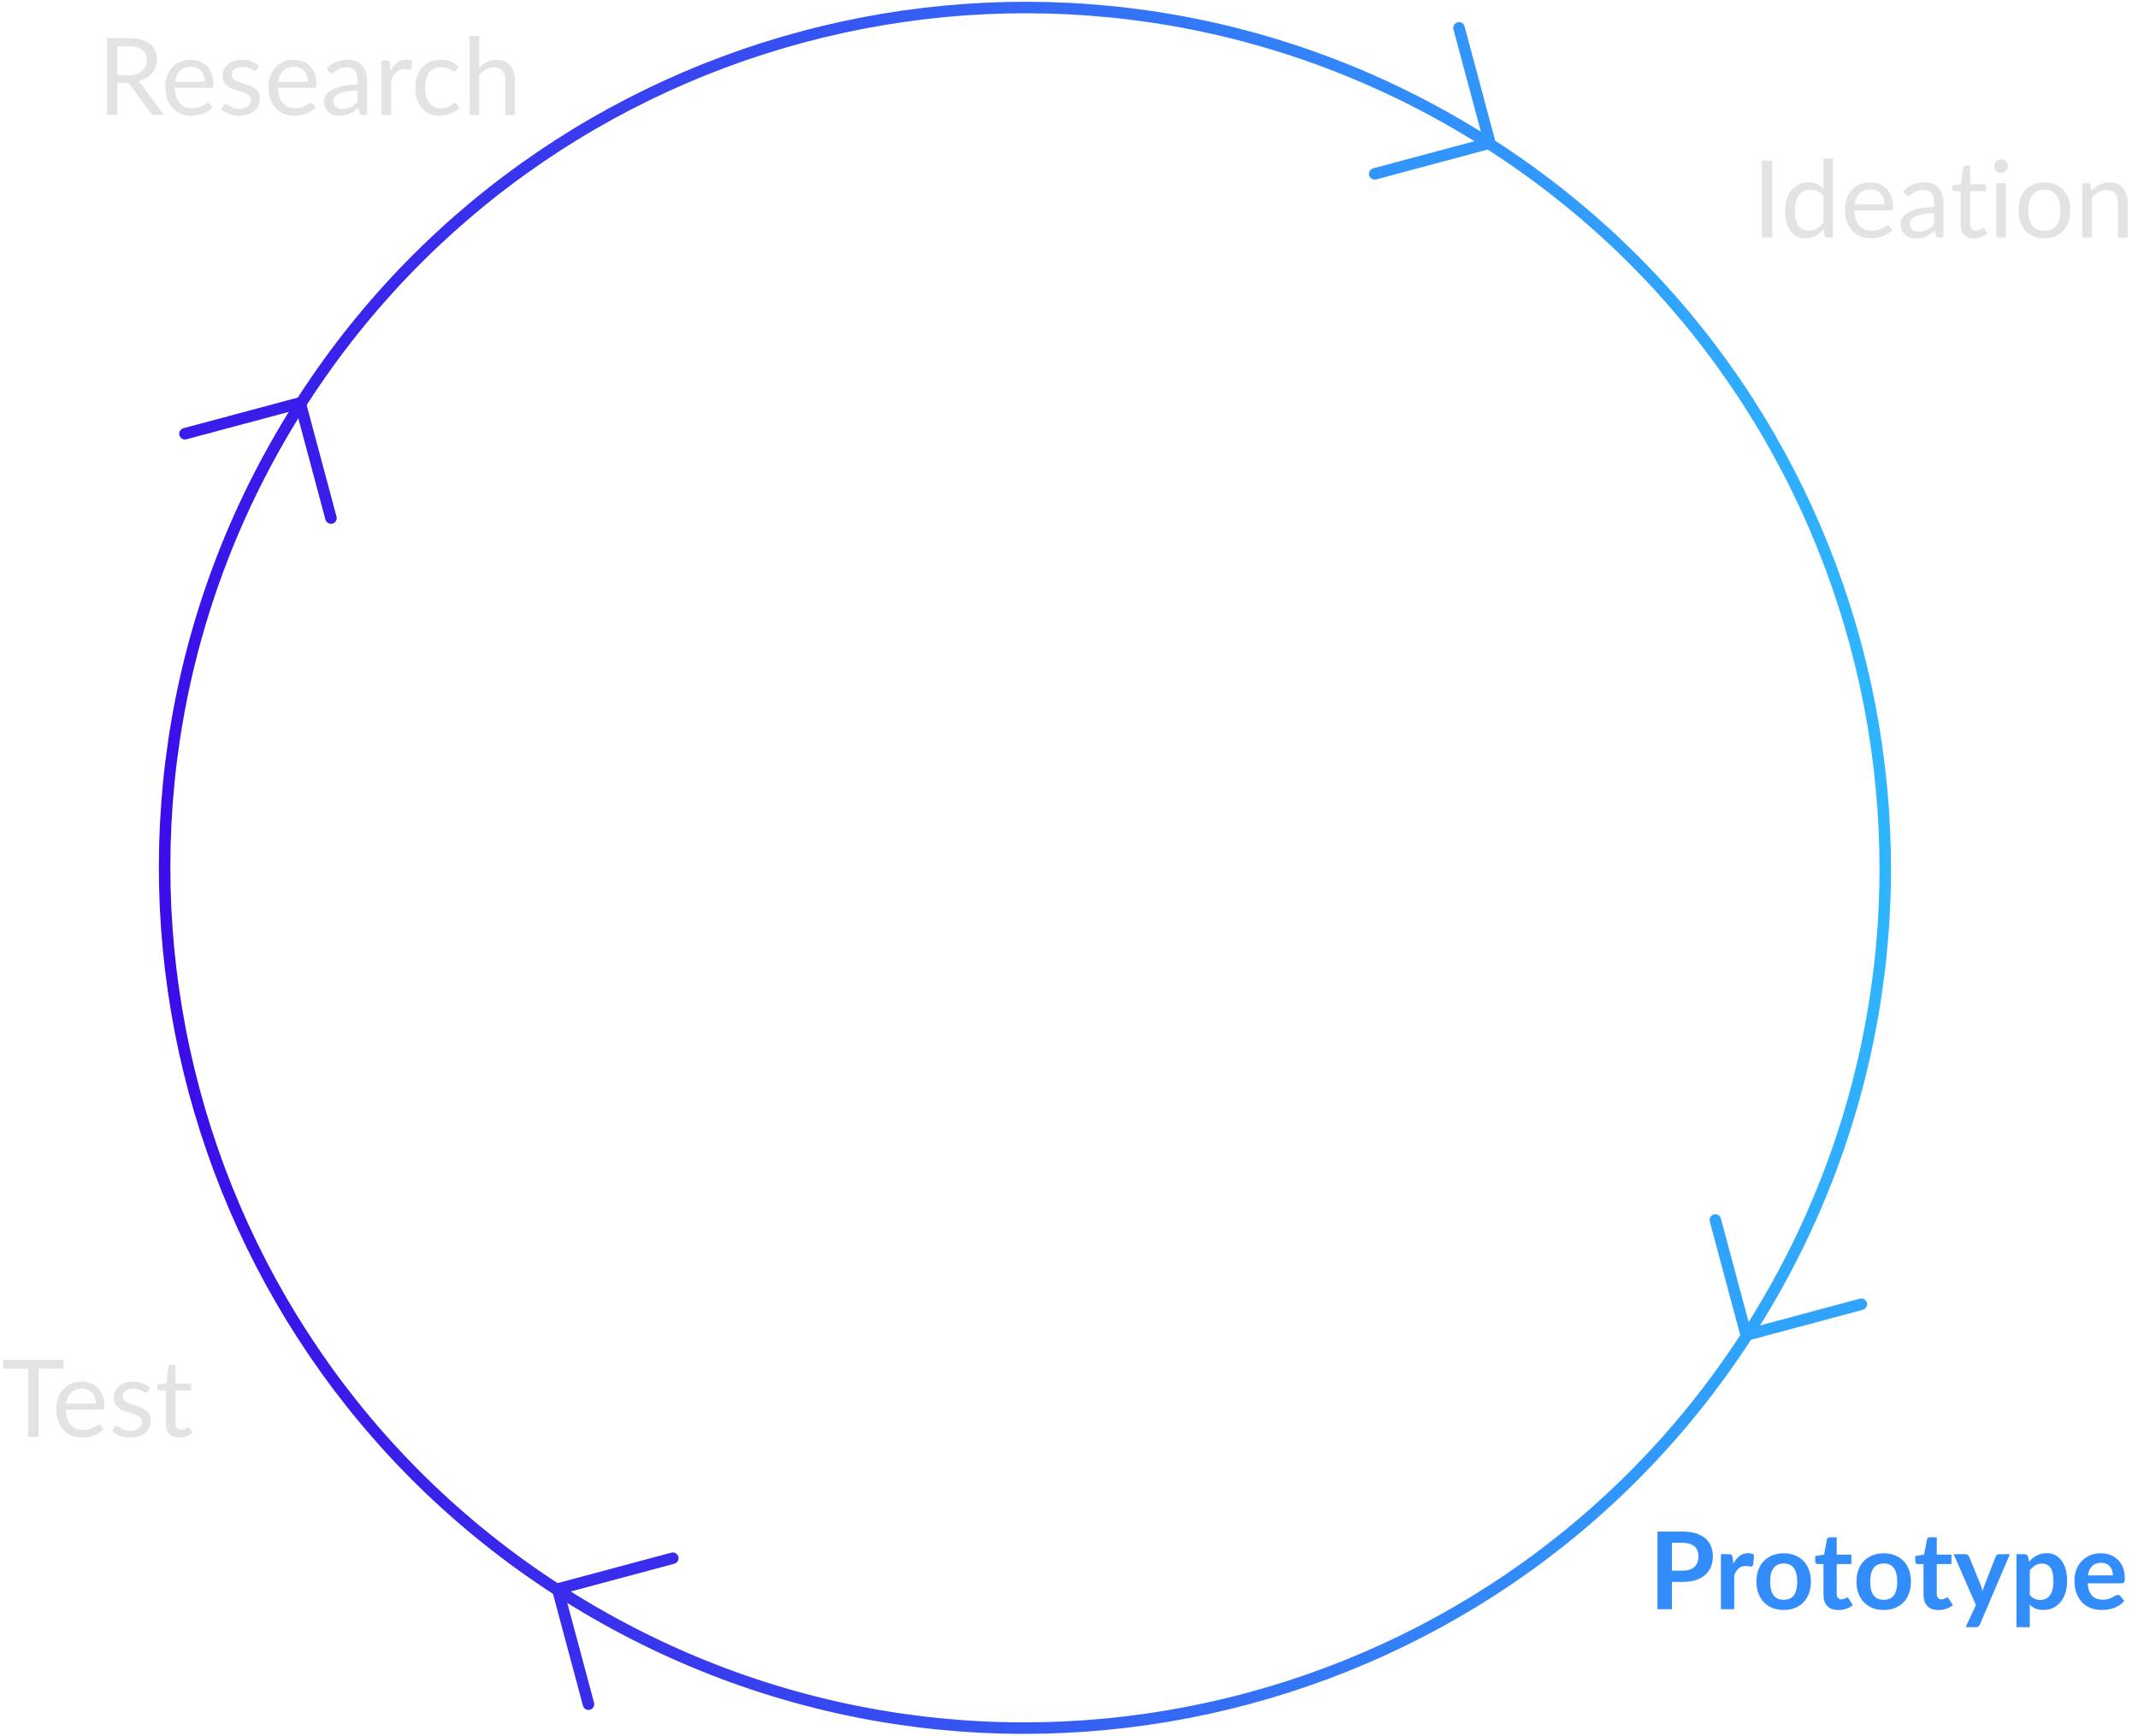
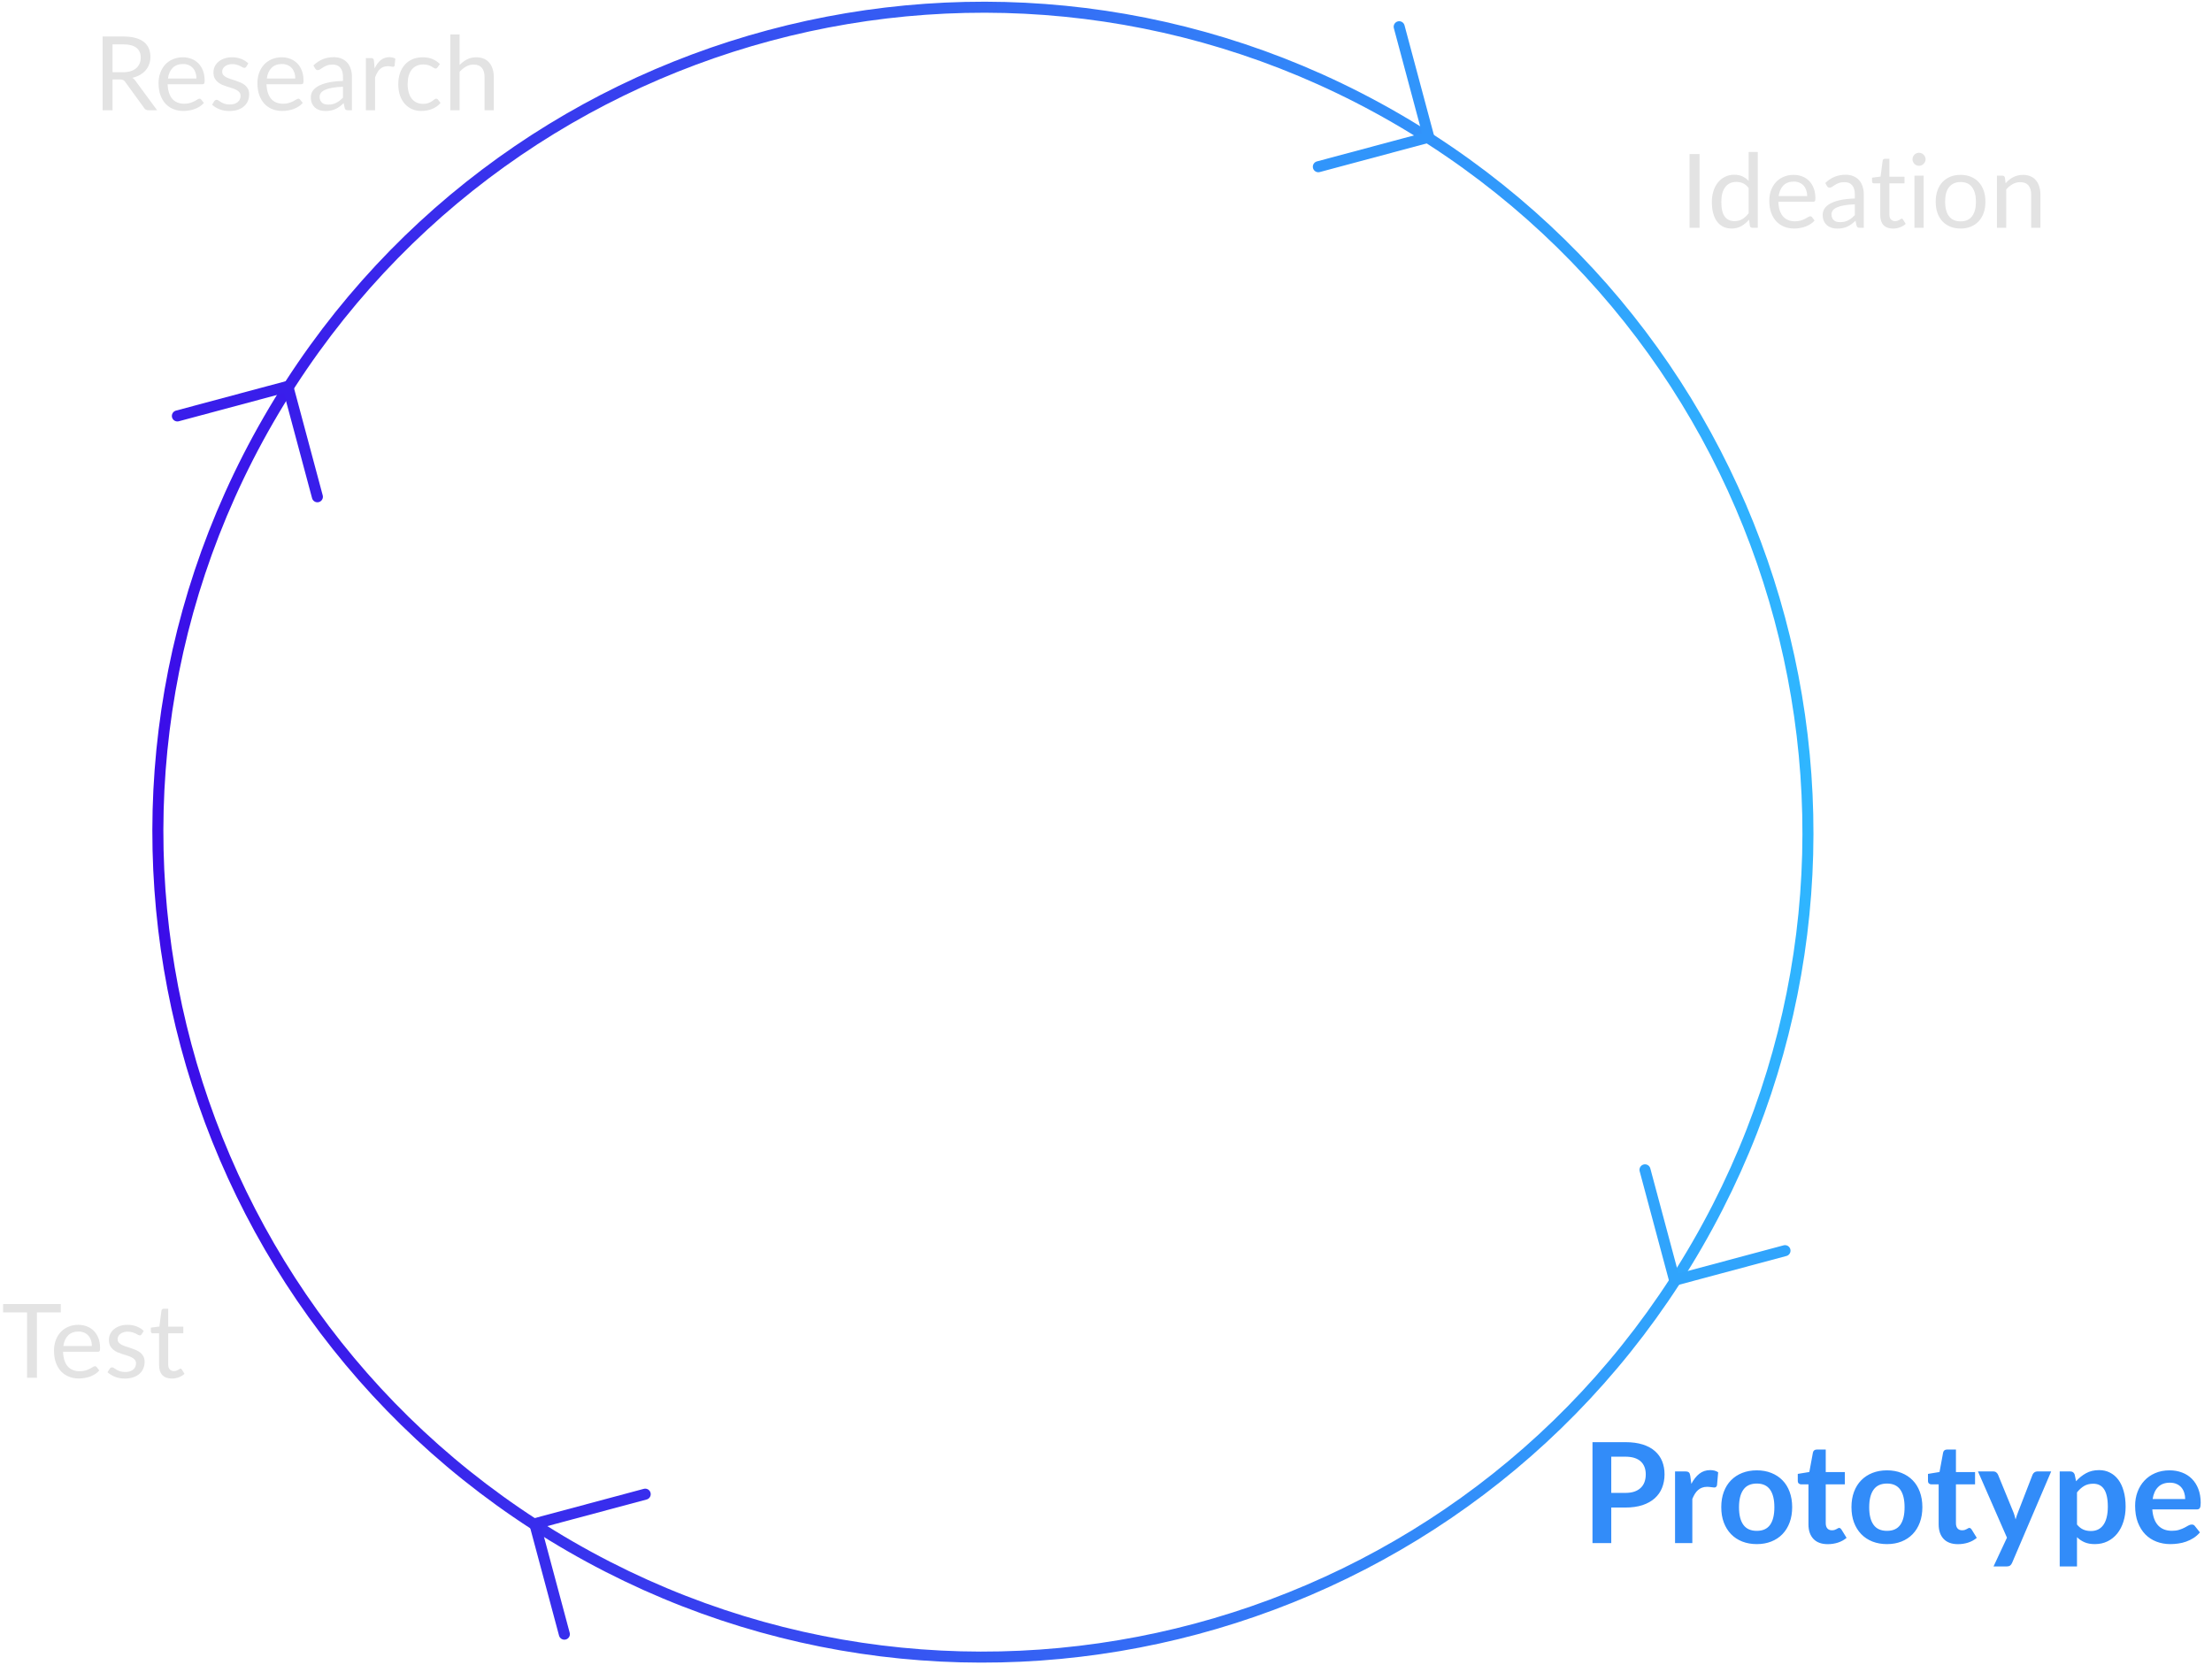
- <svg xmlns="http://www.w3.org/2000/svg" width="558px" height="453px" viewBox="0 0 558 453" version="1.1">
+ <svg xmlns="http://www.w3.org/2000/svg" width="602px" height="453px" viewBox="0 0 602 453" version="1.1">
  <defs>
    <linearGradient x1="22.173%" y1="7.734%" x2="79.963%" y2="92.425%" id="linearGradient-1">
      <stop stop-color="#2FB7FF" offset="0%" />
      <stop stop-color="#3B09E8" offset="100%" />
    </linearGradient>
  </defs>
  <g id="FOMC" stroke="none" stroke-width="1" fill="none" fill-rule="evenodd">
    <g id="Desktop-HD-Copy" transform="translate(-2918, -6861)">
      <g id="design-process-ideation-copy-3" transform="translate(2848, 6750)">
        <g id="Group" transform="translate(337.4996, 337.5013) rotate(120) translate(-337.4996, -337.5013) translate(90.99964, 91.00133)" stroke-width="3">
          <circle id="Oval" stroke="url(#linearGradient-1)" cx="246.5" cy="246.5" r="224.5" />
          <polyline id="Path" stroke="#391EEB" stroke-linecap="round" transform="translate(247, 471) scale(-1, 1) rotate(-90) translate(-247, -471) " points="225 460 247 482 269 460" />
          <polyline id="Path" stroke="#30A4FC" stroke-linecap="round" transform="translate(247, 22.5) rotate(-90) translate(-247, -22.5) " points="225 11.5 247 33.5 269 11.5" />
          <polyline id="Path" stroke="#3195FB" stroke-linecap="round" transform="translate(22, 247) scale(-1, 1) rotate(-180) translate(-22, -247) " points="0 236 22 258 44 236" />
          <polyline id="Path" stroke="#382DED" stroke-linecap="round" transform="translate(470.5, 247) scale(-1, 1) translate(-470.5, -247) " points="448.5 236 470.5 258 492.5 236" />
        </g>
        <g id="Group" transform="translate(527, 145)" fill="#E3E3E3" font-family="Lato-Regular, Lato" font-size="28" font-weight="normal">
          <text id="Ideation">
            <tspan x="0.257" y="28">Ideation</tspan>
          </text>
        </g>
        <g id="Group" transform="translate(95, 113)" fill="#E3E3E3" font-family="Lato-Regular, Lato" font-size="28" font-weight="normal">
          <text id="Research">
            <tspan x="0.363" y="28">Research</tspan>
          </text>
        </g>
-         <g id="Group" transform="translate(500, 503)" fill="#328CF9" font-family="Lato-Bold, Lato" font-size="28" font-weight="bold">
+         <g id="Group" transform="translate(500, 493)" fill="#328CF9" font-family="Lato-Bold, Lato" font-size="38" font-weight="bold">
          <text id="Prototype">
-             <tspan x="0.335" y="28">Prototype</tspan>
+             <tspan x="0.335" y="38">Prototype</tspan>
          </text>
        </g>
        <g id="Group" transform="translate(70, 458)" fill="#E3E3E3" font-family="Lato-Regular, Lato" font-size="28" font-weight="normal">
          <text id="Test">
            <tspan x="0.421" y="28">Test</tspan>
          </text>
        </g>
      </g>
    </g>
  </g>
</svg>
